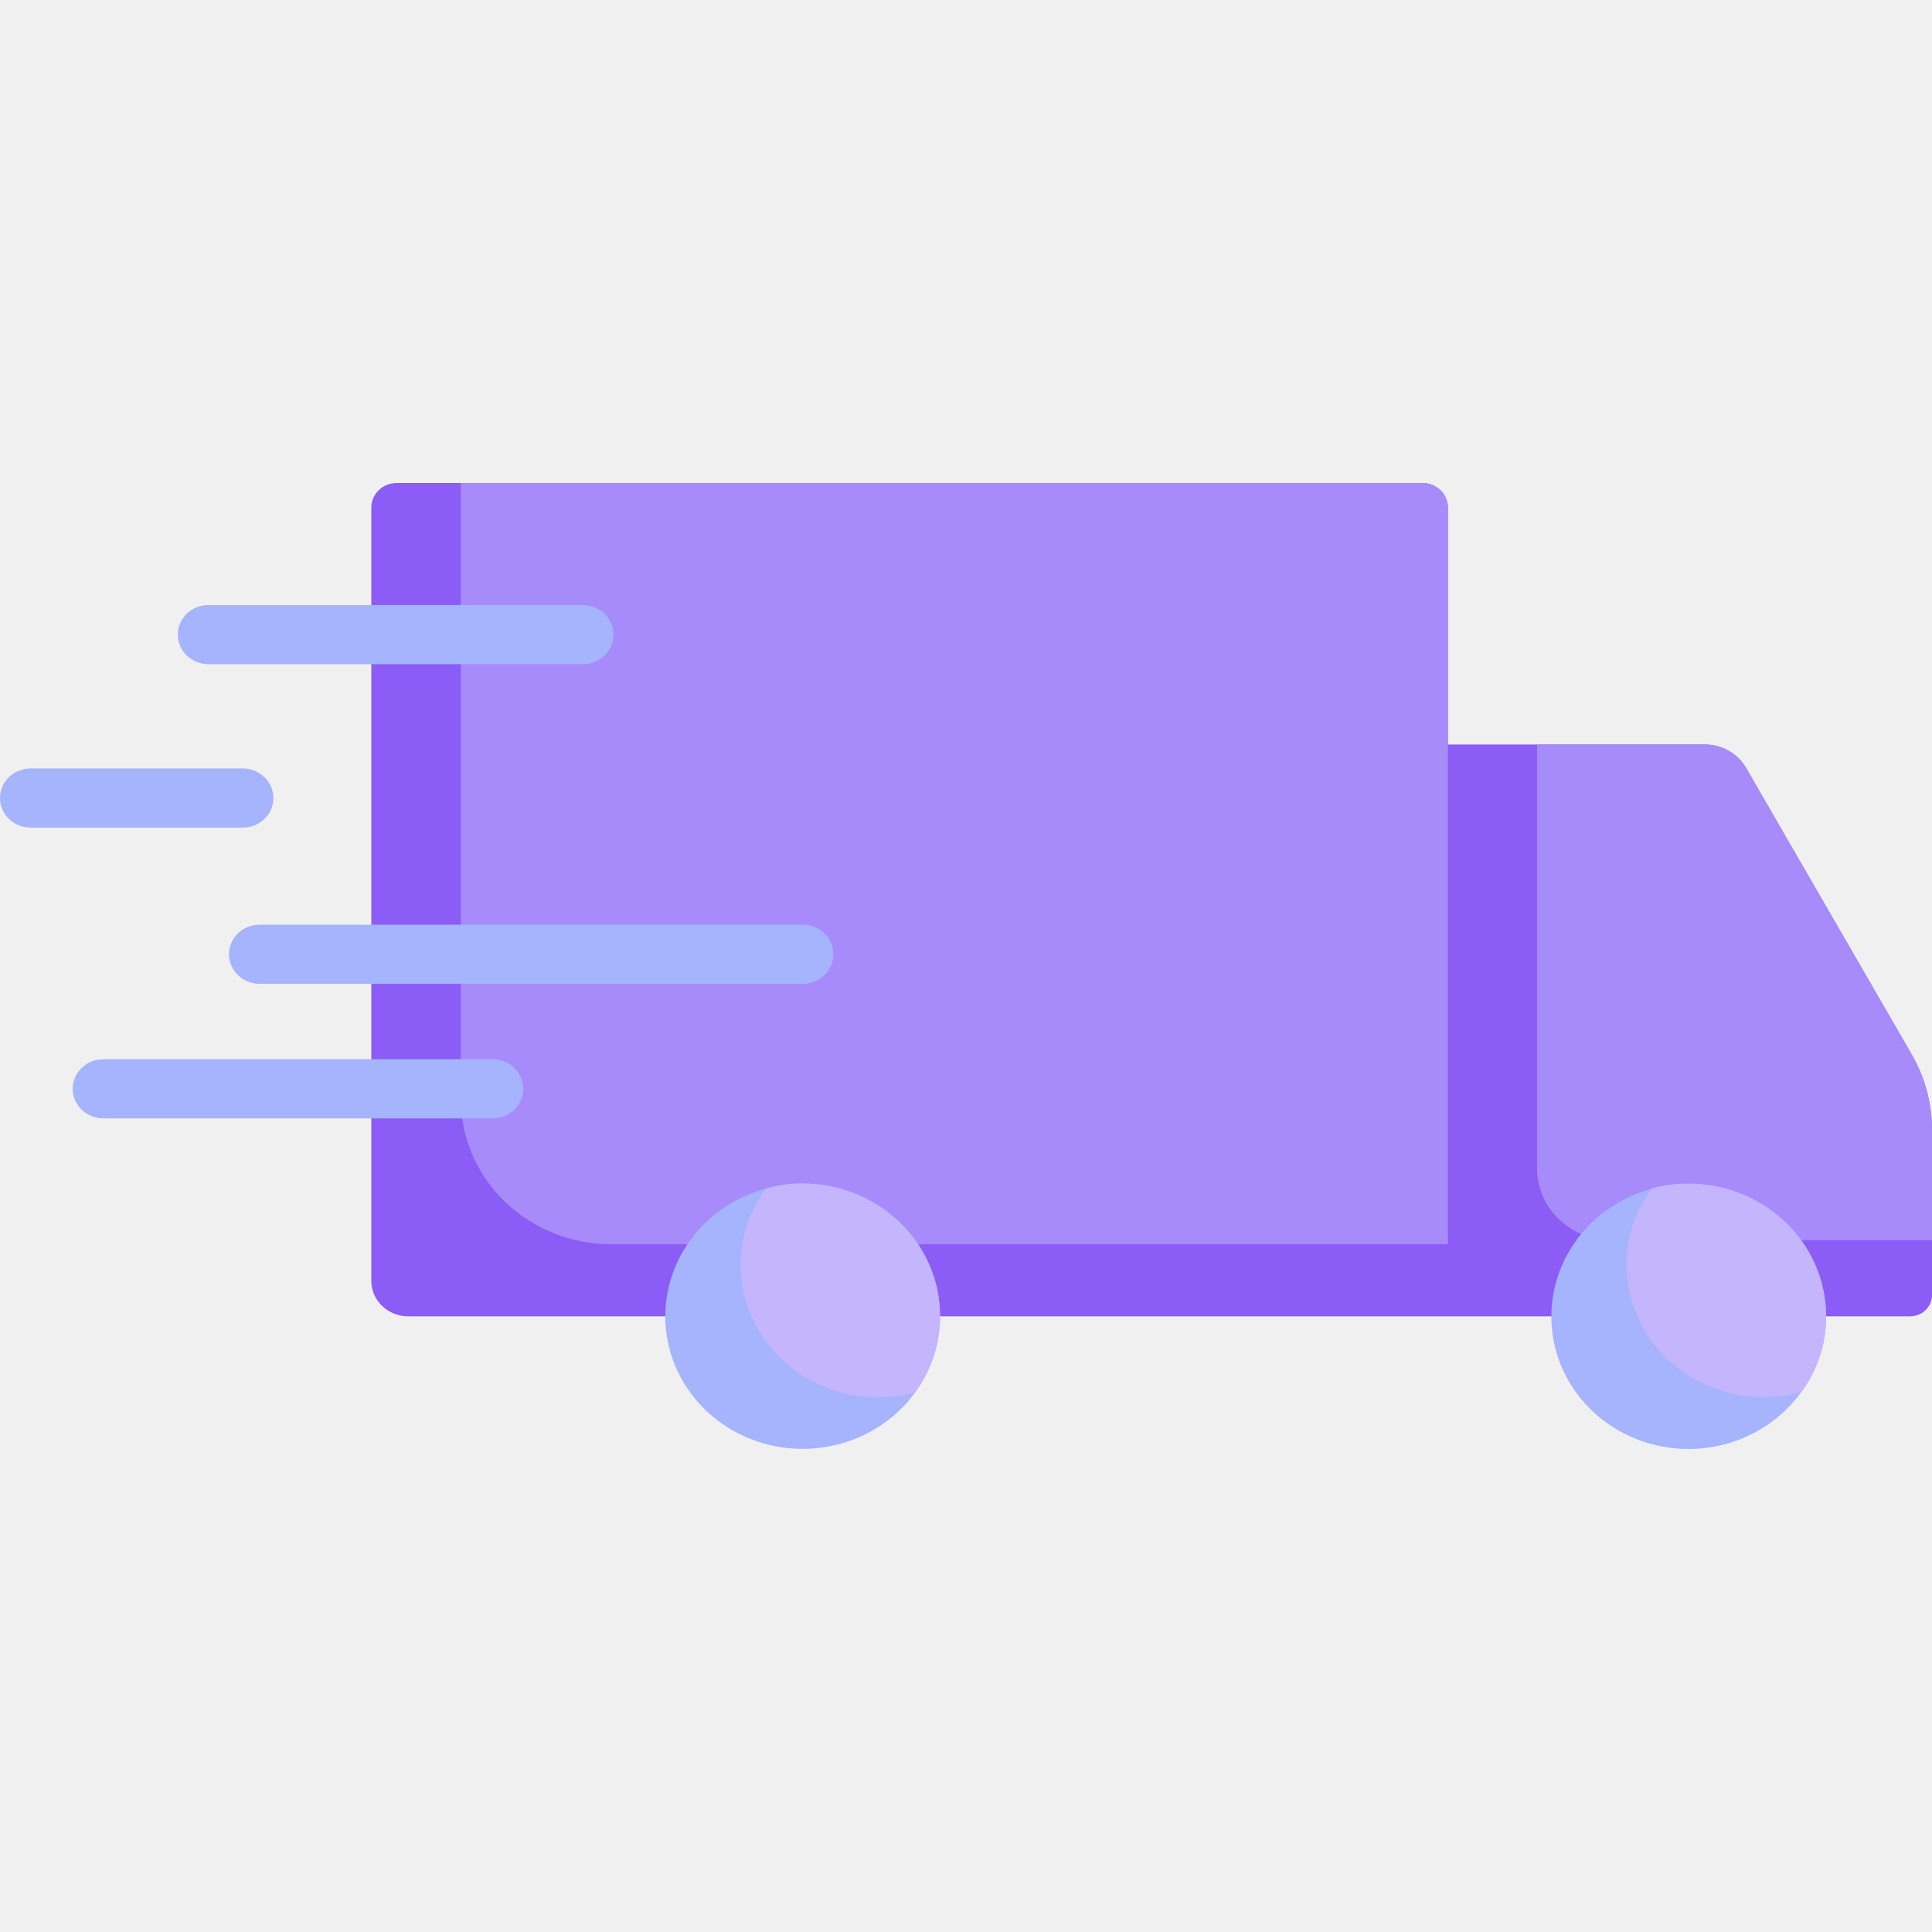
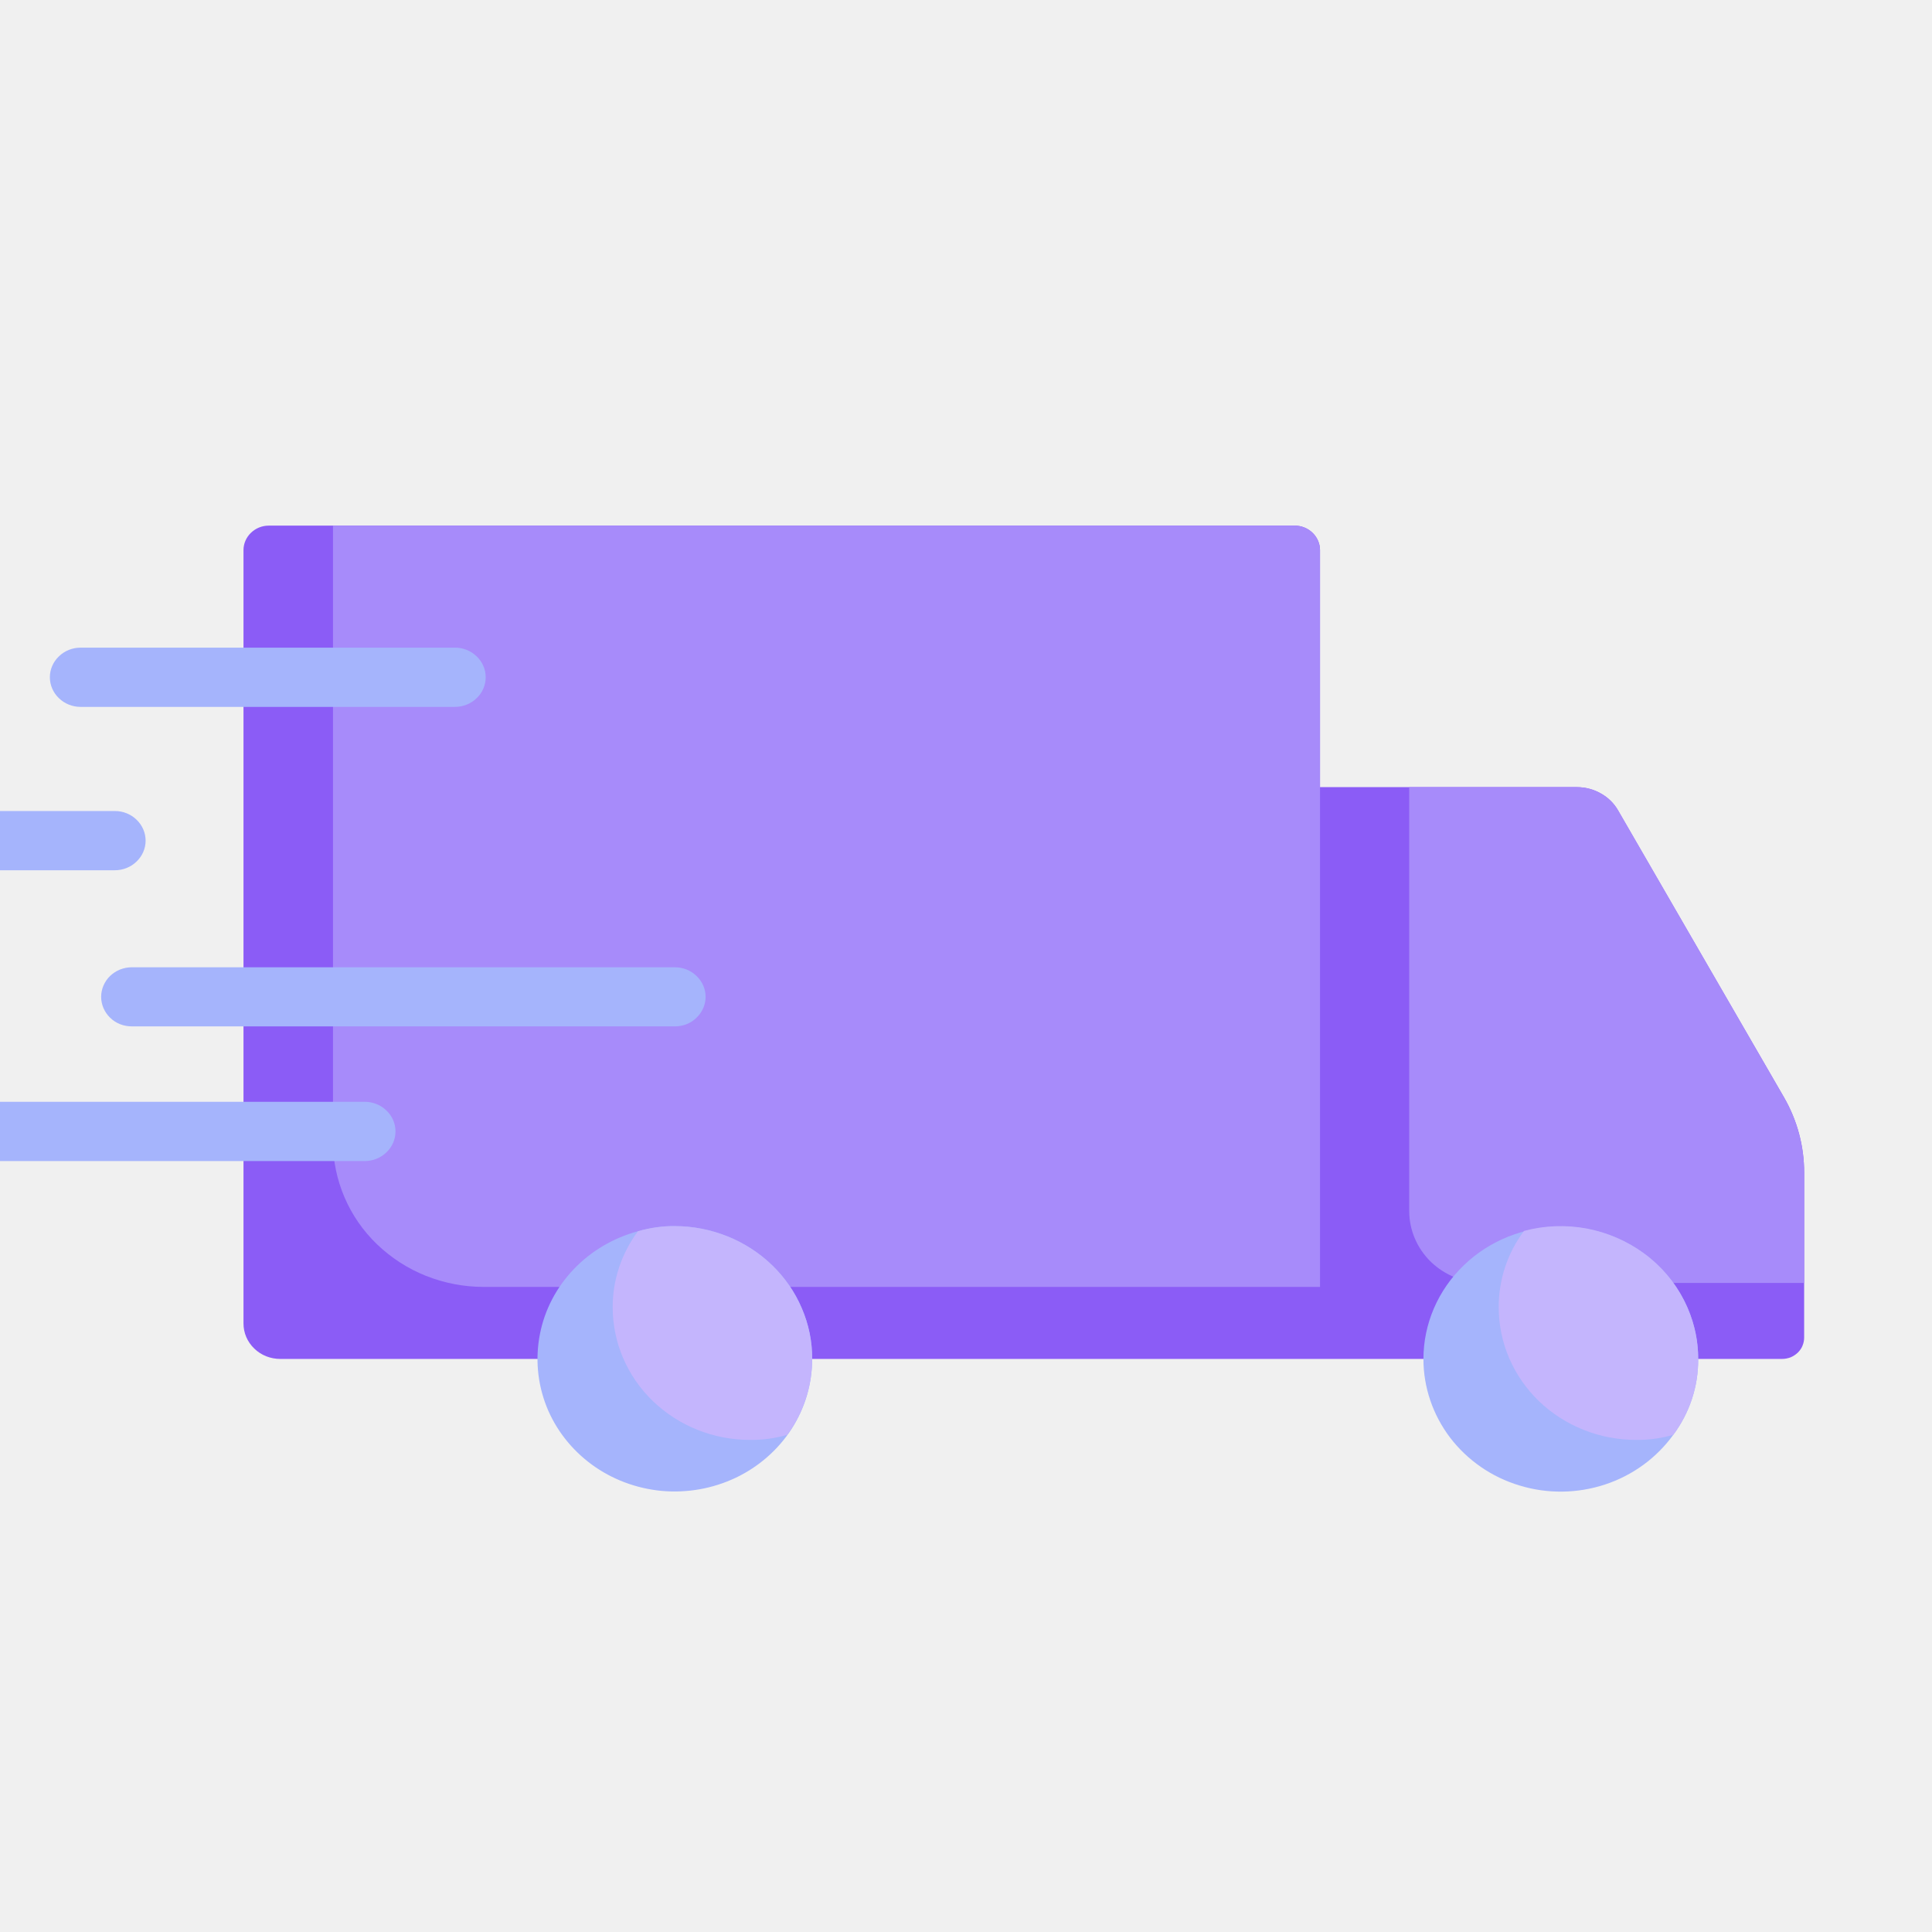
- <svg xmlns="http://www.w3.org/2000/svg" width="136" height="136" viewBox="0 0 136 136" fill="none">
-   <g clip-path="url(#clip0_39057_124)">
-     <path d="M134.59 74.261L122.904 54.047C122.616 53.548 122.194 53.134 121.682 52.846C121.171 52.557 120.589 52.407 119.997 52.409H101.922V35.721C101.92 35.265 101.732 34.828 101.398 34.506C101.063 34.183 100.61 34.002 100.137 34H27.922C27.449 34.002 26.996 34.183 26.662 34.506C26.328 34.828 26.139 35.265 26.138 35.721V90.162C26.138 90.825 26.411 91.461 26.896 91.929C27.382 92.398 28.041 92.661 28.728 92.661H134.446C134.65 92.662 134.853 92.624 135.042 92.549C135.231 92.474 135.402 92.363 135.547 92.224C135.691 92.085 135.806 91.919 135.884 91.737C135.961 91.554 136.001 91.359 136 91.162V79.536C136.001 77.691 135.516 75.876 134.59 74.261Z" fill="#8B5CF6" />
-     <path d="M136.001 79.536V87.31H113.447C112.054 87.31 110.719 86.777 109.735 85.827C108.75 84.877 108.197 83.589 108.197 82.246V52.408H119.998C120.59 52.406 121.172 52.557 121.683 52.845C122.194 53.133 122.616 53.548 122.905 54.047L134.59 74.26C135.516 75.875 136.001 77.691 136.001 79.536Z" fill="#A78BFA" />
-     <path d="M128.545 92.67C128.555 94.581 127.941 96.446 126.79 98.001C125.615 99.631 123.932 100.856 121.985 101.499C120.037 102.141 117.928 102.167 115.965 101.571C114.002 100.976 112.287 99.792 111.071 98.19C109.855 96.589 109.2 94.655 109.204 92.67C109.204 90.195 110.223 87.822 112.036 86.073C113.85 84.323 116.31 83.34 118.875 83.34C121.439 83.34 123.899 84.323 125.713 86.073C127.527 87.822 128.545 90.195 128.545 92.67Z" fill="#A5B4FC" />
-     <path d="M101.922 35.721V87.588H43.036C41.644 87.588 40.267 87.324 38.981 86.811C37.696 86.297 36.528 85.544 35.544 84.595C34.56 83.646 33.78 82.519 33.247 81.279C32.715 80.039 32.441 78.71 32.441 77.368V34H100.137C100.61 34.002 101.063 34.183 101.397 34.506C101.732 34.828 101.92 35.265 101.922 35.721Z" fill="#A78BFA" />
-     <path d="M128.545 92.67C128.555 94.581 127.941 96.446 126.79 98.001C125.941 98.249 125.058 98.37 124.171 98.362C121.606 98.361 119.146 97.378 117.333 95.628C115.52 93.879 114.5 91.506 114.5 89.032C114.491 87.1 115.115 85.215 116.284 83.646C117.723 83.265 119.234 83.21 120.699 83.485C122.164 83.759 123.544 84.357 124.73 85.23C125.917 86.103 126.878 87.229 127.54 88.519C128.202 89.81 128.546 91.23 128.545 92.67Z" fill="#C4B5FD" />
-     <path d="M66.174 92.67C66.173 94.407 65.668 96.109 64.718 97.585C63.768 99.061 62.409 100.251 60.795 101.022C59.182 101.793 57.377 102.114 55.584 101.949C53.791 101.784 52.082 101.14 50.649 100.088C49.215 99.036 48.115 97.619 47.471 95.997C46.828 94.374 46.666 92.611 47.005 90.904C47.345 89.198 48.171 87.618 49.392 86.34C50.612 85.062 52.178 84.139 53.913 83.674C54.752 83.426 55.626 83.304 56.503 83.313C57.775 83.314 59.035 83.557 60.209 84.028C61.384 84.499 62.451 85.188 63.349 86.058C64.247 86.927 64.959 87.958 65.444 89.092C65.929 90.227 66.177 91.443 66.174 92.67Z" fill="#A5B4FC" />
-     <path d="M66.174 92.67C66.17 94.579 65.557 96.44 64.418 98.001C63.569 98.249 62.686 98.371 61.799 98.362C59.234 98.361 56.775 97.378 54.962 95.629C53.148 93.879 52.129 91.507 52.128 89.032C52.124 87.11 52.748 85.234 53.913 83.674C54.752 83.426 55.626 83.304 56.503 83.313C57.775 83.314 59.035 83.557 60.209 84.028C61.384 84.499 62.451 85.188 63.349 86.058C64.247 86.927 64.959 87.958 65.444 89.092C65.929 90.227 66.177 91.443 66.174 92.67Z" fill="#C4B5FD" />
-     <path d="M34.677 78.726H7.276C6.704 78.726 6.155 78.506 5.75 78.116C5.345 77.725 5.118 77.196 5.118 76.643C5.118 76.091 5.345 75.561 5.75 75.171C6.155 74.78 6.704 74.561 7.276 74.561H34.677C35.25 74.561 35.799 74.78 36.203 75.171C36.608 75.561 36.836 76.091 36.836 76.643C36.836 77.196 36.608 77.725 36.203 78.116C35.799 78.506 35.25 78.726 34.677 78.726ZM56.509 69.255H18.277C17.704 69.255 17.155 69.035 16.75 68.645C16.346 68.254 16.118 67.725 16.118 67.172C16.118 66.62 16.346 66.09 16.75 65.7C17.155 65.309 17.704 65.09 18.277 65.09H56.509C57.081 65.09 57.63 65.309 58.035 65.7C58.44 66.09 58.667 66.62 58.667 67.172C58.667 67.725 58.44 68.254 58.035 68.645C57.63 69.035 57.081 69.255 56.509 69.255ZM17.088 58.259H2.159C1.586 58.259 1.037 58.04 0.632 57.649C0.227 57.259 0 56.729 0 56.177C0 55.625 0.227 55.095 0.632 54.704C1.037 54.314 1.586 54.094 2.159 54.094H17.088C17.661 54.094 18.21 54.314 18.615 54.704C19.019 55.095 19.247 55.625 19.247 56.177C19.247 56.729 19.019 57.259 18.615 57.649C18.21 58.04 17.661 58.259 17.088 58.259ZM41.026 46.756H14.673C14.101 46.756 13.552 46.536 13.147 46.146C12.742 45.755 12.515 45.226 12.515 44.673C12.515 44.121 12.742 43.591 13.147 43.201C13.552 42.81 14.101 42.591 14.673 42.591H41.026C41.599 42.591 42.148 42.81 42.553 43.201C42.958 43.591 43.185 44.121 43.185 44.673C43.185 45.226 42.958 45.755 42.553 46.146C42.148 46.536 41.599 46.756 41.026 46.756Z" fill="#A5B4FC" />
-   </g>
+ <svg xmlns="http://www.w3.org/2000/svg" width="136" height="136">
  <defs>
    <clipPath id="clip0_39057_124">
-       <rect width="136" height="136" fill="white" />
+       <rect fill="white" height="136" id="svg_1" width="136" />
    </clipPath>
  </defs>
+   <g class="layer">
+     <g clip-path="url(#clip0_39057_124)" id="svg_2">
+       <path d="m125.59,77.26l-11.69,-20.21c-0.28,-0.5 -0.71,-0.92 -1.22,-1.2c-0.51,-0.29 -1.09,-0.44 -1.68,-0.44l-18.08,0l0,-16.69c0,-0.45 -0.19,-0.89 -0.52,-1.21c-0.34,-0.33 -0.79,-0.51 -1.26,-0.51l-72.22,0c-0.47,0 -0.92,0.18 -1.26,0.51c-0.33,0.32 -0.52,0.76 -0.52,1.21l0,54.44c0,0.67 0.27,1.3 0.76,1.77c0.48,0.47 1.14,0.73 1.83,0.73l105.72,0c0.2,0 0.4,-0.04 0.59,-0.11c0.19,-0.08 0.36,-0.19 0.51,-0.33c0.14,-0.14 0.26,-0.3 0.33,-0.48c0.08,-0.19 0.12,-0.38 0.12,-0.58l0,-11.62c0,-1.85 -0.48,-3.66 -1.41,-5.28z" fill="#8B5CF6" id="svg_3" />
+       <path d="m127,82.54l0,7.77l-22.55,0c-1.4,0 -2.73,-0.53 -3.72,-1.48c-0.98,-0.95 -1.53,-2.24 -1.53,-3.58l0,-29.84l11.8,0c0.59,0 1.17,0.15 1.68,0.44c0.51,0.28 0.94,0.7 1.23,1.2l11.68,20.21c0.93,1.62 1.41,3.43 1.41,5.28z" fill="#A78BFA" id="svg_4" />
+       <path d="m119.54,95.67c0.02,1.91 -0.6,3.78 -1.75,5.33c-1.18,1.63 -2.86,2.86 -4.81,3.5c-1.94,0.64 -4.05,0.67 -6.01,0.07c-1.97,-0.59 -3.68,-1.78 -4.9,-3.38c-1.21,-1.6 -1.87,-3.54 -1.87,-5.52c0,-2.47 1.02,-4.85 2.84,-6.6c1.81,-1.75 4.27,-2.73 6.84,-2.73c2.56,0 5.02,0.98 6.83,2.73c1.82,1.75 2.83,4.13 2.83,6.6z" fill="#A5B4FC" id="svg_5" />
+       <path d="m92.92,38.72l0,51.87l-58.88,0c-1.4,0 -2.77,-0.27 -4.06,-0.78c-1.28,-0.51 -2.45,-1.27 -3.44,-2.22c-0.98,-0.94 -1.76,-2.07 -2.29,-3.31c-0.53,-1.24 -0.81,-2.57 -0.81,-3.91l0,-43.37l67.7,0c0.47,0 0.92,0.18 1.26,0.51c0.33,0.32 0.52,0.76 0.52,1.21z" fill="#A78BFA" id="svg_6" />
+       <path d="m119.54,95.67c0.02,1.91 -0.6,3.78 -1.75,5.33c-0.85,0.25 -1.73,0.37 -2.62,0.36c-2.56,0 -5.02,-0.98 -6.84,-2.73c-1.81,-1.75 -2.83,-4.12 -2.83,-6.6c-0.01,-1.93 0.61,-3.82 1.78,-5.38c1.44,-0.39 2.95,-0.44 4.42,-0.17c1.46,0.28 2.84,0.88 4.03,1.75c1.19,0.87 2.15,2 2.81,3.29c0.66,1.29 1.01,2.71 1,4.15z" fill="#C4B5FD" id="svg_7" />
+       <path d="m57.17,95.67c0,1.74 -0.5,3.44 -1.45,4.92c-0.95,1.47 -2.31,2.66 -3.92,3.43c-1.62,0.77 -3.42,1.09 -5.22,0.93c-1.79,-0.17 -3.5,-0.81 -4.93,-1.86c-1.43,-1.05 -2.54,-2.47 -3.18,-4.09c-0.64,-1.63 -0.8,-3.39 -0.46,-5.1c0.33,-1.7 1.16,-3.28 2.38,-4.56c1.22,-1.28 2.79,-2.2 4.52,-2.67c0.84,-0.24 1.72,-0.37 2.59,-0.36c1.28,0 2.53,0.25 3.71,0.72c1.17,0.47 2.24,1.16 3.14,2.03c0.9,0.87 1.61,1.9 2.09,3.03c0.49,1.14 0.74,2.35 0.73,3.58z" fill="#A5B4FC" id="svg_8" />
+       <path d="m57.17,95.67c0,1.91 -0.61,3.77 -1.75,5.33c-0.85,0.25 -1.73,0.37 -2.62,0.36c-2.57,0 -5.02,-0.98 -6.84,-2.73c-1.81,-1.75 -2.83,-4.12 -2.83,-6.6c-0.01,-1.92 0.62,-3.8 1.78,-5.36c0.84,-0.24 1.72,-0.37 2.59,-0.36c1.28,0 2.53,0.25 3.71,0.72c1.17,0.47 2.24,1.16 3.14,2.03c0.9,0.87 1.61,1.9 2.09,3.03c0.49,1.14 0.74,2.35 0.73,3.58z" fill="#C4B5FD" id="svg_9" />
+       <path d="m25.68,81.73l-27.4,0c-0.58,0 -1.13,-0.22 -1.53,-0.61c-0.41,-0.39 -0.63,-0.92 -0.63,-1.48c0,-0.55 0.22,-1.08 0.63,-1.47c0.4,-0.39 0.95,-0.61 1.53,-0.61l27.4,0c0.57,0 1.12,0.22 1.52,0.61c0.41,0.39 0.64,0.92 0.64,1.47c0,0.56 -0.23,1.09 -0.64,1.48c-0.4,0.39 -0.95,0.61 -1.52,0.61zm21.83,-9.48l-38.23,0c-0.58,0 -1.12,-0.21 -1.53,-0.61c-0.4,-0.39 -0.63,-0.92 -0.63,-1.47c0,-0.55 0.23,-1.08 0.63,-1.47c0.41,-0.39 0.95,-0.61 1.53,-0.61l38.23,0c0.57,0 1.12,0.22 1.52,0.61c0.41,0.39 0.64,0.92 0.64,1.47c0,0.55 -0.23,1.08 -0.64,1.47c-0.4,0.4 -0.95,0.61 -1.52,0.61zm-39.42,-10.99l-14.93,0c-0.57,0 -1.12,-0.22 -1.53,-0.61c-0.4,-0.39 -0.63,-0.92 -0.63,-1.47c0,-0.56 0.23,-1.09 0.63,-1.48c0.41,-0.39 0.96,-0.61 1.53,-0.61l14.93,0c0.57,0 1.12,0.22 1.52,0.61c0.41,0.39 0.64,0.92 0.64,1.48c0,0.55 -0.23,1.08 -0.64,1.47c-0.4,0.39 -0.95,0.61 -1.52,0.61zm23.94,-11.5l-26.36,0c-0.57,0 -1.12,-0.22 -1.52,-0.61c-0.41,-0.39 -0.64,-0.92 -0.64,-1.48c0,-0.55 0.23,-1.08 0.64,-1.47c0.4,-0.39 0.95,-0.61 1.52,-0.61l26.36,0c0.57,0 1.12,0.22 1.52,0.61c0.41,0.39 0.64,0.92 0.64,1.47c0,0.56 -0.23,1.09 -0.64,1.48c-0.4,0.39 -0.95,0.61 -1.52,0.61z" fill="#A5B4FC" id="svg_10" />
+     </g>
+   </g>
</svg>
